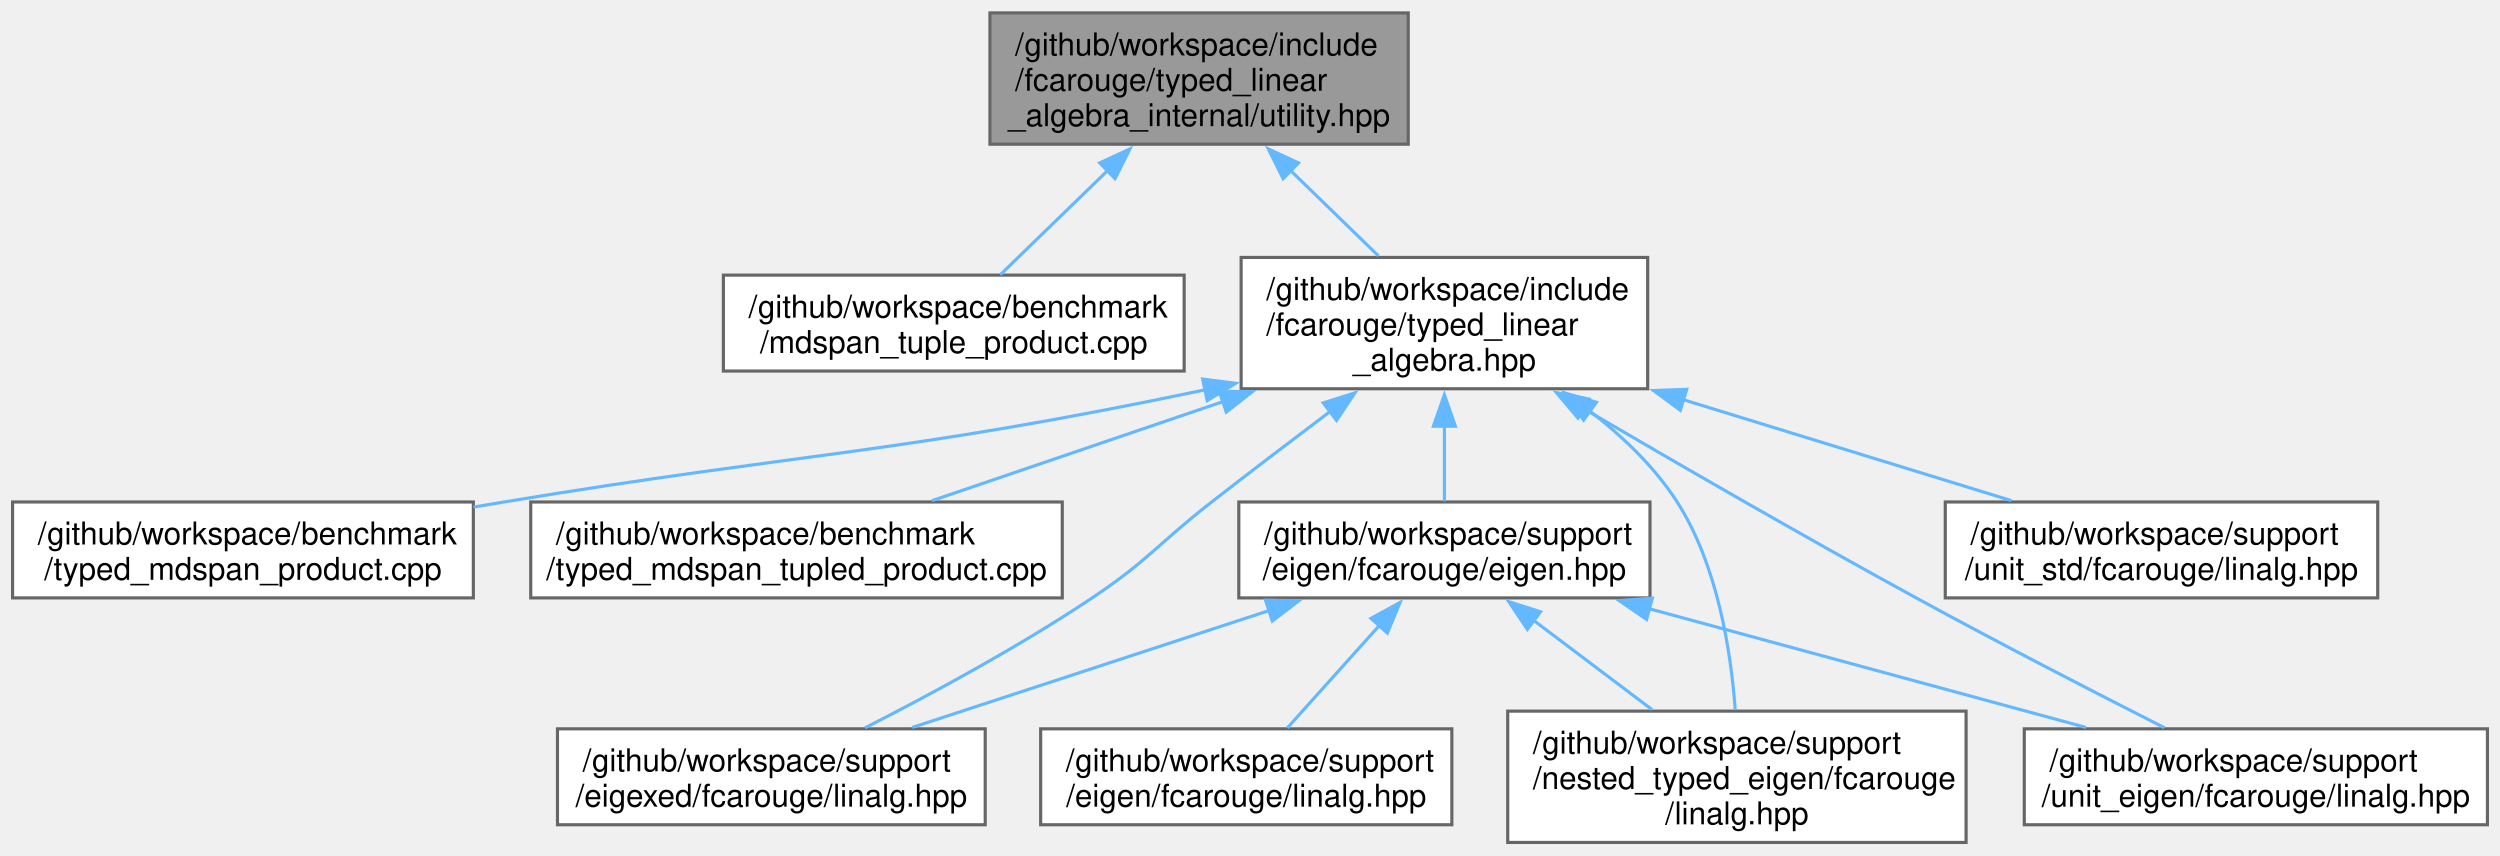
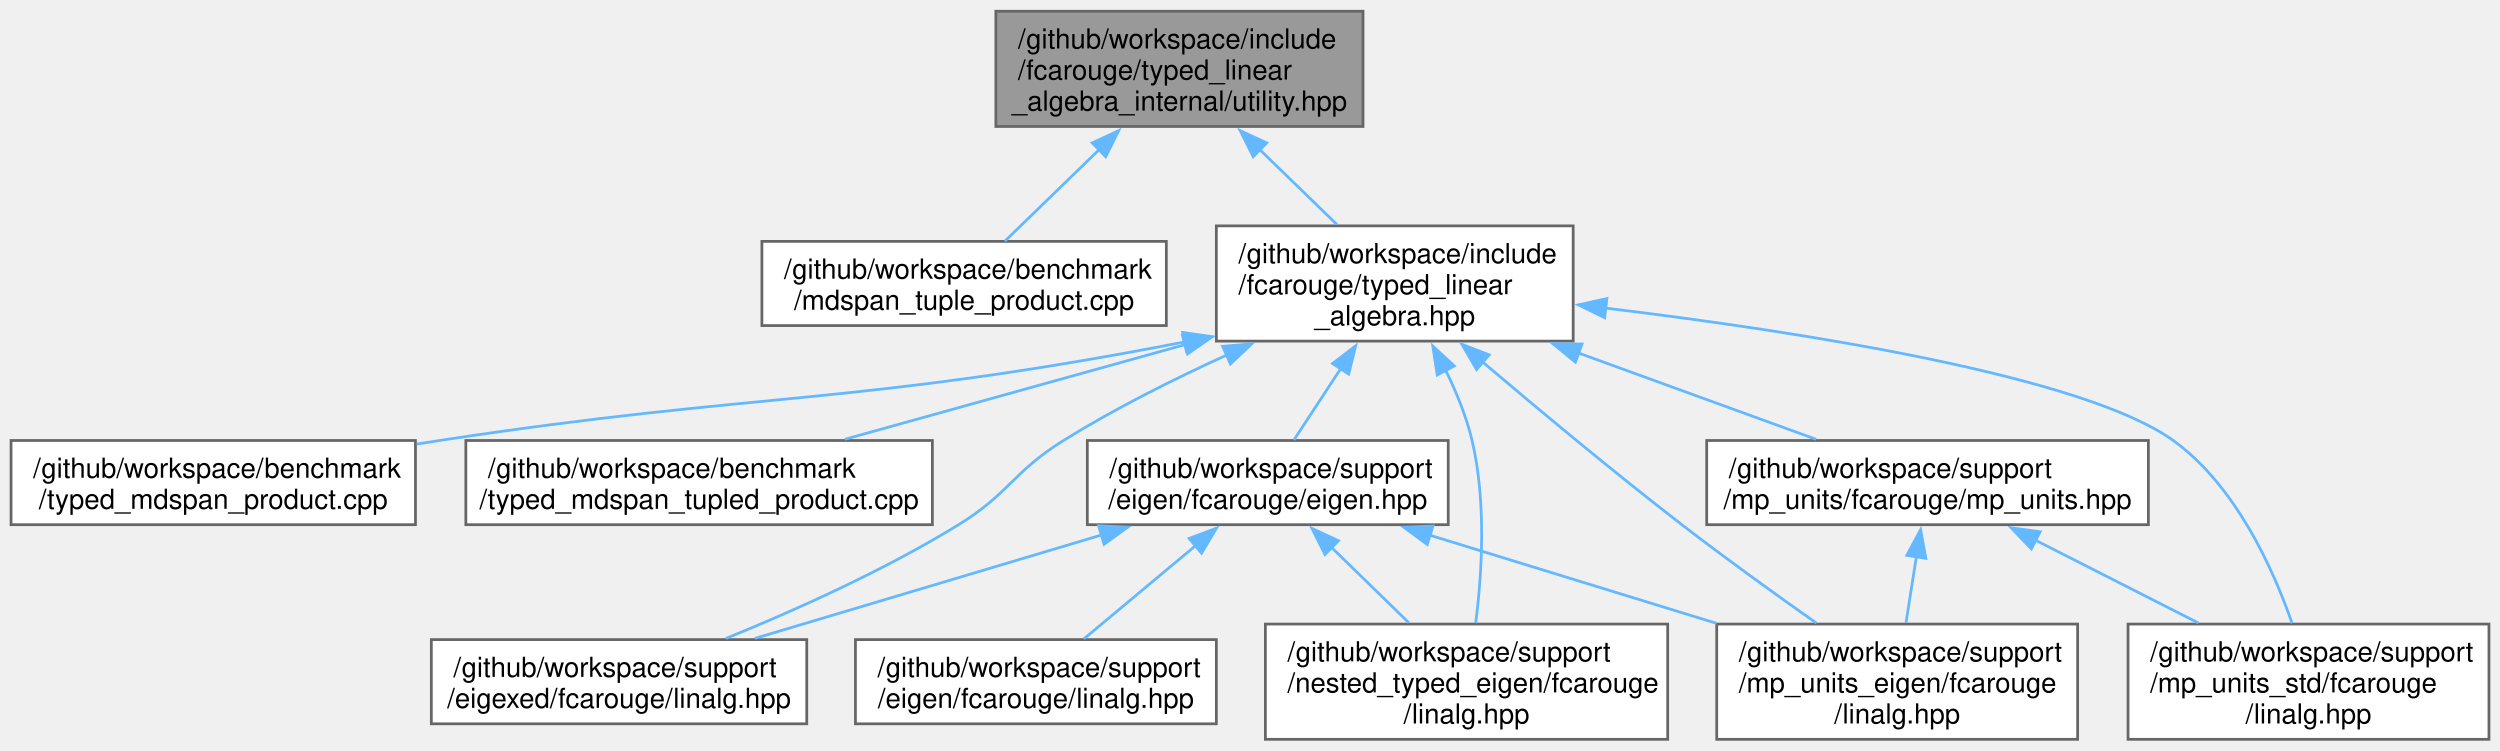
- <svg xmlns="http://www.w3.org/2000/svg" xmlns:xlink="http://www.w3.org/1999/xlink" width="795pt" height="272pt" viewBox="0.00 0.00 794.88 271.75">
+ <svg xmlns="http://www.w3.org/2000/svg" xmlns:xlink="http://www.w3.org/1999/xlink" width="906pt" height="272pt" viewBox="0.00 0.00 905.62 271.75">
  <g id="graph0" class="graph" transform="scale(1 1) rotate(0) translate(4 267.75)">
    <g id="Node000001" class="node">
      <g id="a_Node000001">
        <a xlink:title=" ">
-           <polygon fill="#999999" stroke="#666666" points="443.75,-263.75 310.75,-263.75 310.75,-222 443.75,-222 443.75,-263.75" />
-           <text text-anchor="start" x="318.75" y="-250.25" font-family="Helvetica,sans-Serif" font-size="10.00">/github/workspace/include</text>
-           <text text-anchor="start" x="318.75" y="-239" font-family="Helvetica,sans-Serif" font-size="10.00">/fcarouge/typed_linear</text>
-           <text text-anchor="middle" x="377.25" y="-227.75" font-family="Helvetica,sans-Serif" font-size="10.00">_algebra_internal/utility.hpp</text>
+           <polygon fill="#999999" stroke="#666666" points="489.75,-263.75 356.75,-263.75 356.75,-222 489.75,-222 489.75,-263.75" />
+           <text text-anchor="start" x="364.75" y="-250.25" font-family="Helvetica,sans-Serif" font-size="10.00">/github/workspace/include</text>
+           <text text-anchor="start" x="364.75" y="-239" font-family="Helvetica,sans-Serif" font-size="10.00">/fcarouge/typed_linear</text>
+           <text text-anchor="middle" x="423.25" y="-227.75" font-family="Helvetica,sans-Serif" font-size="10.00">_algebra_internal/utility.hpp</text>
        </a>
      </g>
    </g>
    <g id="Node000002" class="node">
      <g id="a_Node000002">
        <a xlink:href="mdspan__tuple__product_8cpp.xhtml" target="_top" xlink:title=" ">
-           <polygon fill="white" stroke="#666666" points="372.5,-180.38 226,-180.38 226,-149.88 372.5,-149.88 372.5,-180.38" />
-           <text text-anchor="start" x="234" y="-166.88" font-family="Helvetica,sans-Serif" font-size="10.00">/github/workspace/benchmark</text>
-           <text text-anchor="middle" x="299.25" y="-155.62" font-family="Helvetica,sans-Serif" font-size="10.00">/mdspan_tuple_product.cpp</text>
+           <polygon fill="white" stroke="#666666" points="418.5,-180.38 272,-180.38 272,-149.88 418.5,-149.88 418.5,-180.38" />
+           <text text-anchor="start" x="280" y="-166.88" font-family="Helvetica,sans-Serif" font-size="10.00">/github/workspace/benchmark</text>
+           <text text-anchor="middle" x="345.25" y="-155.62" font-family="Helvetica,sans-Serif" font-size="10.00">/mdspan_tuple_product.cpp</text>
        </a>
      </g>
    </g>
    <g id="edge1_Node000001_Node000002" class="edge">
      <g id="a_edge1_Node000001_Node000002">
        <a xlink:title=" ">
-           <path fill="none" stroke="#63b8ff" d="M348.17,-213.63C336.54,-202.34 323.66,-189.83 314.03,-180.48" />
-           <polygon fill="#63b8ff" stroke="#63b8ff" points="345.65,-216.06 355.26,-220.52 350.53,-211.04 345.65,-216.06" />
+           <path fill="none" stroke="#63b8ff" d="M394.17,-213.63C382.54,-202.34 369.66,-189.83 360.03,-180.48" />
+           <polygon fill="#63b8ff" stroke="#63b8ff" points="391.65,-216.06 401.26,-220.52 396.53,-211.04 391.65,-216.06" />
        </a>
      </g>
    </g>
    <g id="Node000003" class="node">
      <g id="a_Node000003">
        <a xlink:href="typed__linear__algebra_8hpp.xhtml" target="_top" xlink:title="Typed linear algebra implementation.">
-           <polygon fill="white" stroke="#666666" points="519.88,-186 390.62,-186 390.62,-144.25 519.88,-144.25 519.88,-186" />
-           <text text-anchor="start" x="398.62" y="-172.5" font-family="Helvetica,sans-Serif" font-size="10.00">/github/workspace/include</text>
-           <text text-anchor="start" x="398.62" y="-161.25" font-family="Helvetica,sans-Serif" font-size="10.00">/fcarouge/typed_linear</text>
-           <text text-anchor="middle" x="455.25" y="-150" font-family="Helvetica,sans-Serif" font-size="10.00">_algebra.hpp</text>
+           <polygon fill="white" stroke="#666666" points="565.88,-186 436.62,-186 436.62,-144.25 565.88,-144.25 565.88,-186" />
+           <text text-anchor="start" x="444.62" y="-172.5" font-family="Helvetica,sans-Serif" font-size="10.00">/github/workspace/include</text>
+           <text text-anchor="start" x="444.62" y="-161.25" font-family="Helvetica,sans-Serif" font-size="10.00">/fcarouge/typed_linear</text>
+           <text text-anchor="middle" x="501.25" y="-150" font-family="Helvetica,sans-Serif" font-size="10.00">_algebra.hpp</text>
        </a>
      </g>
    </g>
    <g id="edge2_Node000001_Node000003" class="edge">
      <g id="a_edge2_Node000001_Node000003">
        <a xlink:title=" ">
-           <path fill="none" stroke="#63b8ff" d="M406.38,-213.59C415.65,-204.59 425.71,-194.81 434.29,-186.48" />
-           <polygon fill="#63b8ff" stroke="#63b8ff" points="403.97,-211.04 399.24,-220.52 408.85,-216.06 403.97,-211.04" />
+           <path fill="none" stroke="#63b8ff" d="M452.38,-213.59C461.65,-204.59 471.71,-194.81 480.29,-186.48" />
+           <polygon fill="#63b8ff" stroke="#63b8ff" points="449.97,-211.04 445.24,-220.52 454.85,-216.06 449.97,-211.04" />
        </a>
      </g>
    </g>
    <g id="Node000004" class="node">
      <g id="a_Node000004">
        <a xlink:href="typed__mdspan__product_8cpp.xhtml" target="_top" xlink:title=" ">
          <polygon fill="white" stroke="#666666" points="146.5,-108.25 0,-108.25 0,-77.75 146.5,-77.75 146.5,-108.25" />
          <text text-anchor="start" x="8" y="-94.75" font-family="Helvetica,sans-Serif" font-size="10.00">/github/workspace/benchmark</text>
          <text text-anchor="middle" x="73.25" y="-83.5" font-family="Helvetica,sans-Serif" font-size="10.00">/typed_mdspan_product.cpp</text>
        </a>
      </g>
    </g>
    <g id="edge3_Node000003_Node000004" class="edge">
      <g id="a_edge3_Node000003_Node000004">
        <a xlink:title=" ">
-           <path fill="none" stroke="#63b8ff" d="M379.26,-143.93C280.29,-123.19 252.65,-124.24 156.25,-108.25 153.08,-107.72 149.84,-107.18 146.56,-106.63" />
-           <polygon fill="#63b8ff" stroke="#63b8ff" points="378.38,-147.33 388.89,-145.98 379.83,-140.48 378.38,-147.33" />
+           <path fill="none" stroke="#63b8ff" d="M425.32,-144C305.72,-120.73 272.26,-126.15 155.25,-108.25 152.54,-107.83 149.77,-107.4 146.98,-106.96" />
+           <polygon fill="#63b8ff" stroke="#63b8ff" points="424.42,-147.39 434.91,-145.9 425.77,-140.53 424.42,-147.39" />
        </a>
      </g>
    </g>
    <g id="Node000005" class="node">
      <g id="a_Node000005">
        <a xlink:href="typed__mdspan__tupled__product_8cpp.xhtml" target="_top" xlink:title=" ">
          <polygon fill="white" stroke="#666666" points="333.75,-108.25 164.75,-108.25 164.75,-77.75 333.75,-77.75 333.75,-108.25" />
          <text text-anchor="start" x="172.75" y="-94.75" font-family="Helvetica,sans-Serif" font-size="10.00">/github/workspace/benchmark</text>
          <text text-anchor="middle" x="249.25" y="-83.5" font-family="Helvetica,sans-Serif" font-size="10.00">/typed_mdspan_tupled_product.cpp</text>
        </a>
      </g>
    </g>
    <g id="edge4_Node000003_Node000005" class="edge">
      <g id="a_edge4_Node000003_Node000005">
        <a xlink:title=" ">
-           <path fill="none" stroke="#63b8ff" d="M384.99,-140.21C354.24,-129.74 319.15,-117.79 292.34,-108.67" />
-           <polygon fill="#63b8ff" stroke="#63b8ff" points="383.64,-143.44 394.23,-143.35 385.89,-136.82 383.64,-143.44" />
+           <path fill="none" stroke="#63b8ff" d="M425.36,-143.01C385.56,-131.93 337.79,-118.64 302.05,-108.69" />
+           <polygon fill="#63b8ff" stroke="#63b8ff" points="424.32,-146.35 434.9,-145.66 426.2,-139.61 424.32,-146.35" />
        </a>
      </g>
    </g>
    <g id="Node000006" class="node">
      <g id="a_Node000006">
        <a xlink:href="eigen_8hpp.xhtml" target="_top" xlink:title="Linear algebra facade for Eigen3 third party implementation.">
          <polygon fill="white" stroke="#666666" points="520.62,-108.25 389.88,-108.25 389.88,-77.75 520.62,-77.75 520.62,-108.25" />
          <text text-anchor="start" x="397.88" y="-94.75" font-family="Helvetica,sans-Serif" font-size="10.00">/github/workspace/support</text>
          <text text-anchor="middle" x="455.25" y="-83.5" font-family="Helvetica,sans-Serif" font-size="10.00">/eigen/fcarouge/eigen.hpp</text>
        </a>
      </g>
    </g>
    <g id="edge5_Node000003_Node000006" class="edge">
      <g id="a_edge5_Node000003_Node000006">
        <a xlink:title=" ">
-           <path fill="none" stroke="#63b8ff" d="M455.25,-132.38C455.25,-124.02 455.25,-115.4 455.25,-108.45" />
-           <polygon fill="#63b8ff" stroke="#63b8ff" points="451.75,-132.33 455.25,-142.33 458.75,-132.33 451.75,-132.33" />
+           <path fill="none" stroke="#63b8ff" d="M481.75,-134.4C475.86,-125.42 469.65,-115.96 464.73,-108.45" />
+           <polygon fill="#63b8ff" stroke="#63b8ff" points="478.7,-136.13 487.11,-142.58 484.56,-132.3 478.7,-136.13" />
        </a>
      </g>
    </g>
    <g id="Node000008" class="node">
      <g id="a_Node000008">
        <a xlink:href="eigexed_2fcarouge_2linalg_8hpp.xhtml" target="_top" xlink:title="Scalar type linear algebra with Eigen implementation.">
-           <polygon fill="white" stroke="#666666" points="309.25,-36.12 173.25,-36.12 173.25,-5.62 309.25,-5.62 309.25,-36.12" />
-           <text text-anchor="start" x="181.25" y="-22.62" font-family="Helvetica,sans-Serif" font-size="10.00">/github/workspace/support</text>
-           <text text-anchor="middle" x="241.25" y="-11.38" font-family="Helvetica,sans-Serif" font-size="10.00">/eigexed/fcarouge/linalg.hpp</text>
+           <polygon fill="white" stroke="#666666" points="288.25,-36.12 152.25,-36.12 152.25,-5.62 288.25,-5.62 288.25,-36.12" />
+           <text text-anchor="start" x="160.25" y="-22.62" font-family="Helvetica,sans-Serif" font-size="10.00">/github/workspace/support</text>
+           <text text-anchor="middle" x="220.25" y="-11.38" font-family="Helvetica,sans-Serif" font-size="10.00">/eigexed/fcarouge/linalg.hpp</text>
        </a>
      </g>
    </g>
    <g id="edge10_Node000003_Node000008" class="edge">
      <g id="a_edge10_Node000003_Node000008">
        <a xlink:title=" ">
-           <path fill="none" stroke="#63b8ff" d="M419.11,-137.17C407.02,-128.06 393.5,-117.79 381.25,-108.25 364.16,-94.95 361.26,-89.78 343.25,-77.75 319.91,-62.16 291.84,-47.03 271.07,-36.45" />
-           <polygon fill="#63b8ff" stroke="#63b8ff" points="416.73,-139.76 426.83,-142.97 420.94,-134.17 416.73,-139.76" />
+           <path fill="none" stroke="#63b8ff" d="M440.52,-139.28C421.07,-130.43 399.78,-119.77 381.25,-108.25 362.86,-96.82 361.7,-89.09 343.25,-77.75 316.38,-61.22 283.79,-46.64 258.91,-36.52" />
+           <polygon fill="#63b8ff" stroke="#63b8ff" points="438.87,-142.37 449.43,-143.26 441.72,-135.98 438.87,-142.37" />
        </a>
      </g>
    </g>
    <g id="Node000009" class="node">
      <g id="a_Node000009">
-         <a xlink:href="nested__typed__eigen_2fcarouge_2linalg_8hpp.xhtml" target="_top" xlink:title="Scalar type nested linear algebra with Eigen implementation.">
-           <polygon fill="white" stroke="#666666" points="621.12,-41.75 475.38,-41.75 475.38,0 621.12,0 621.12,-41.75" />
-           <text text-anchor="start" x="483.38" y="-28.25" font-family="Helvetica,sans-Serif" font-size="10.00">/github/workspace/support</text>
-           <text text-anchor="start" x="483.38" y="-17" font-family="Helvetica,sans-Serif" font-size="10.00">/nested_typed_eigen/fcarouge</text>
-           <text text-anchor="middle" x="548.25" y="-5.75" font-family="Helvetica,sans-Serif" font-size="10.00">/linalg.hpp</text>
-         </a>
-       </g>
-     </g>
-     <g id="edge11_Node000003_Node000009" class="edge">
-       <g id="a_edge11_Node000003_Node000009">
-         <a xlink:title=" ">
-           <path fill="none" stroke="#63b8ff" d="M501.47,-137.17C511.97,-129.08 522.12,-119.36 529.25,-108.25 542.1,-88.22 546.35,-60.78 547.71,-42.25" />
-           <polygon fill="#63b8ff" stroke="#63b8ff" points="499.5,-134.28 493.43,-142.96 503.59,-139.95 499.5,-134.28" />
+         <a xlink:href="mp__units__eigen_2fcarouge_2linalg_8hpp.xhtml" target="_top" xlink:title="Indexed-based linear algebra with mp-units with Eigen implementations.">
+           <polygon fill="white" stroke="#666666" points="748.62,-41.75 617.88,-41.75 617.88,0 748.62,0 748.62,-41.75" />
+           <text text-anchor="start" x="625.88" y="-28.25" font-family="Helvetica,sans-Serif" font-size="10.00">/github/workspace/support</text>
+           <text text-anchor="start" x="625.88" y="-17" font-family="Helvetica,sans-Serif" font-size="10.00">/mp_units_eigen/fcarouge</text>
+           <text text-anchor="middle" x="683.25" y="-5.75" font-family="Helvetica,sans-Serif" font-size="10.00">/linalg.hpp</text>
+         </a>
+       </g>
+     </g>
+     <g id="edge14_Node000003_Node000009" class="edge">
+       <g id="a_edge14_Node000003_Node000009">
+         <a xlink:title=" ">
+           <path fill="none" stroke="#63b8ff" d="M532.96,-136.78C553.32,-119.49 580.49,-96.86 605.25,-77.75 621.07,-65.54 639.2,-52.5 654,-42.09" />
+           <polygon fill="#63b8ff" stroke="#63b8ff" points="530.89,-133.95 525.56,-143.1 535.44,-139.28 530.89,-133.95" />
        </a>
      </g>
    </g>
    <g id="Node000010" class="node">
      <g id="a_Node000010">
-         <a xlink:href="unit__eigen_2fcarouge_2linalg_8hpp.xhtml" target="_top" xlink:title="Indexed-based linear algebra with mp-units with Eigen implementations.">
-           <polygon fill="white" stroke="#666666" points="786.88,-36.12 639.62,-36.12 639.62,-5.62 786.88,-5.62 786.88,-36.12" />
-           <text text-anchor="start" x="647.62" y="-22.62" font-family="Helvetica,sans-Serif" font-size="10.00">/github/workspace/support</text>
-           <text text-anchor="middle" x="713.25" y="-11.38" font-family="Helvetica,sans-Serif" font-size="10.00">/unit_eigen/fcarouge/linalg.hpp</text>
-         </a>
-       </g>
-     </g>
-     <g id="edge12_Node000003_Node000010" class="edge">
-       <g id="a_edge12_Node000003_Node000010">
-         <a xlink:title=" ">
-           <path fill="none" stroke="#63b8ff" d="M499.22,-138.11C528.96,-120.69 569.23,-97.42 605.25,-77.75 631.74,-63.28 662.34,-47.54 684.18,-36.47" />
-           <polygon fill="#63b8ff" stroke="#63b8ff" points="497.71,-134.94 490.86,-143.02 501.26,-140.97 497.71,-134.94" />
+         <a xlink:href="nested__typed__eigen_2fcarouge_2linalg_8hpp.xhtml" target="_top" xlink:title="Scalar type nested linear algebra with Eigen implementation.">
+           <polygon fill="white" stroke="#666666" points="600.12,-41.75 454.38,-41.75 454.38,0 600.12,0 600.12,-41.75" />
+           <text text-anchor="start" x="462.38" y="-28.25" font-family="Helvetica,sans-Serif" font-size="10.00">/github/workspace/support</text>
+           <text text-anchor="start" x="462.38" y="-17" font-family="Helvetica,sans-Serif" font-size="10.00">/nested_typed_eigen/fcarouge</text>
+           <text text-anchor="middle" x="527.25" y="-5.75" font-family="Helvetica,sans-Serif" font-size="10.00">/linalg.hpp</text>
+         </a>
+       </g>
+     </g>
+     <g id="edge16_Node000003_Node000010" class="edge">
+       <g id="a_edge16_Node000003_Node000010">
+         <a xlink:title=" ">
+           <path fill="none" stroke="#63b8ff" d="M519.63,-133.79C523.59,-125.76 527.2,-116.91 529.25,-108.25 534.5,-86.06 532.81,-59.77 530.57,-42.07" />
+           <polygon fill="#63b8ff" stroke="#63b8ff" points="516.63,-131.97 515.03,-142.45 522.81,-135.26 516.63,-131.97" />
        </a>
      </g>
    </g>
    <g id="Node000011" class="node">
      <g id="a_Node000011">
-         <a xlink:href="unit__std_2fcarouge_2linalg_8hpp.xhtml" target="_top" xlink:title="Indexed-based linear algebra with mp-units with Eigen implementations.">
-           <polygon fill="white" stroke="#666666" points="752,-108.25 614.5,-108.25 614.5,-77.75 752,-77.75 752,-108.25" />
-           <text text-anchor="start" x="622.5" y="-94.75" font-family="Helvetica,sans-Serif" font-size="10.00">/github/workspace/support</text>
-           <text text-anchor="middle" x="683.25" y="-83.5" font-family="Helvetica,sans-Serif" font-size="10.00">/unit_std/fcarouge/linalg.hpp</text>
-         </a>
-       </g>
-     </g>
-     <g id="edge13_Node000003_Node000011" class="edge">
-       <g id="a_edge13_Node000003_Node000011">
-         <a xlink:title=" ">
-           <path fill="none" stroke="#63b8ff" d="M531.26,-140.75C565.7,-130.15 605.36,-117.96 635.53,-108.68" />
-           <polygon fill="#63b8ff" stroke="#63b8ff" points="530.26,-137.39 521.73,-143.68 532.31,-144.08 530.26,-137.39" />
+         <a xlink:href="mp__units_8hpp.xhtml" target="_top" xlink:title="Quantities and units facade for mp-units third party implementation.">
+           <polygon fill="white" stroke="#666666" points="774.25,-108.25 614.25,-108.25 614.25,-77.75 774.25,-77.75 774.25,-108.25" />
+           <text text-anchor="start" x="622.25" y="-94.75" font-family="Helvetica,sans-Serif" font-size="10.00">/github/workspace/support</text>
+           <text text-anchor="middle" x="694.25" y="-83.5" font-family="Helvetica,sans-Serif" font-size="10.00">/mp_units/fcarouge/mp_units.hpp</text>
+         </a>
+       </g>
+     </g>
+     <g id="edge11_Node000003_Node000011" class="edge">
+       <g id="a_edge11_Node000003_Node000011">
+         <a xlink:title=" ">
+           <path fill="none" stroke="#63b8ff" d="M567.83,-139.93C596.46,-129.53 628.98,-117.71 653.88,-108.67" />
+           <polygon fill="#63b8ff" stroke="#63b8ff" points="566.7,-136.62 558.5,-143.33 569.09,-143.2 566.7,-136.62" />
+         </a>
+       </g>
+     </g>
+     <g id="Node000012" class="node">
+       <g id="a_Node000012">
+         <a xlink:href="mp__units__std_2fcarouge_2linalg_8hpp.xhtml" target="_top" xlink:title="Indexed-based linear algebra with mp-units with Eigen implementations.">
+           <polygon fill="white" stroke="#666666" points="897.62,-41.75 766.88,-41.75 766.88,0 897.62,0 897.62,-41.75" />
+           <text text-anchor="start" x="774.88" y="-28.25" font-family="Helvetica,sans-Serif" font-size="10.00">/github/workspace/support</text>
+           <text text-anchor="start" x="774.88" y="-17" font-family="Helvetica,sans-Serif" font-size="10.00">/mp_units_std/fcarouge</text>
+           <text text-anchor="middle" x="832.25" y="-5.75" font-family="Helvetica,sans-Serif" font-size="10.00">/linalg.hpp</text>
+         </a>
+       </g>
+     </g>
+     <g id="edge15_Node000003_Node000012" class="edge">
+       <g id="a_edge15_Node000003_Node000012">
+         <a xlink:title=" ">
+           <path fill="none" stroke="#63b8ff" d="M577.54,-156.22C649.49,-147.5 750.98,-131.54 783.25,-108.25 805.76,-92.01 819.34,-62.03 826.31,-42.02" />
+           <polygon fill="#63b8ff" stroke="#63b8ff" points="577.28,-152.72 567.76,-157.38 578.1,-159.67 577.28,-152.72" />
        </a>
      </g>
    </g>
    <g id="Node000007" class="node">
      <g id="a_Node000007">
        <a xlink:href="eigen_2fcarouge_2linalg_8hpp.xhtml" target="_top" xlink:title=" ">
-           <polygon fill="white" stroke="#666666" points="457.62,-36.12 326.88,-36.12 326.88,-5.62 457.62,-5.62 457.62,-36.12" />
-           <text text-anchor="start" x="334.88" y="-22.62" font-family="Helvetica,sans-Serif" font-size="10.00">/github/workspace/support</text>
-           <text text-anchor="middle" x="392.25" y="-11.38" font-family="Helvetica,sans-Serif" font-size="10.00">/eigen/fcarouge/linalg.hpp</text>
+           <polygon fill="white" stroke="#666666" points="436.62,-36.12 305.88,-36.12 305.88,-5.62 436.62,-5.62 436.62,-36.12" />
+           <text text-anchor="start" x="313.88" y="-22.62" font-family="Helvetica,sans-Serif" font-size="10.00">/github/workspace/support</text>
+           <text text-anchor="middle" x="371.25" y="-11.38" font-family="Helvetica,sans-Serif" font-size="10.00">/eigen/fcarouge/linalg.hpp</text>
        </a>
      </g>
    </g>
    <g id="edge6_Node000006_Node000007" class="edge">
      <g id="a_edge6_Node000006_Node000007">
        <a xlink:title=" ">
-           <path fill="none" stroke="#63b8ff" d="M434.55,-68.96C424.91,-58.23 413.73,-45.78 405.29,-36.39" />
-           <polygon fill="#63b8ff" stroke="#63b8ff" points="431.9,-71.24 441.18,-76.34 437.11,-66.57 431.9,-71.24" />
+           <path fill="none" stroke="#63b8ff" d="M429.19,-70.24C415.99,-59.23 400.34,-46.16 388.63,-36.39" />
+           <polygon fill="#63b8ff" stroke="#63b8ff" points="426.76,-72.78 436.68,-76.5 431.25,-67.4 426.76,-72.78" />
        </a>
      </g>
    </g>
    <g id="edge7_Node000006_Node000008" class="edge">
      <g id="a_edge7_Node000006_Node000008">
        <a xlink:title=" ">
-           <path fill="none" stroke="#63b8ff" d="M399.75,-73.81C364.38,-62.22 319.14,-47.4 286.05,-36.56" />
-           <polygon fill="#63b8ff" stroke="#63b8ff" points="398.36,-77.04 408.95,-76.83 400.54,-70.39 398.36,-77.04" />
+           <path fill="none" stroke="#63b8ff" d="M395.06,-74.04C356.1,-62.41 306.02,-47.47 269.45,-36.56" />
+           <polygon fill="#63b8ff" stroke="#63b8ff" points="393.95,-77.36 404.54,-76.87 395.95,-70.65 393.95,-77.36" />
        </a>
      </g>
    </g>
    <g id="edge8_Node000006_Node000009" class="edge">
      <g id="a_edge8_Node000006_Node000009">
        <a xlink:title=" ">
-           <path fill="none" stroke="#63b8ff" d="M483.63,-70.6C495.59,-61.58 509.44,-51.14 521.25,-42.24" />
-           <polygon fill="#63b8ff" stroke="#63b8ff" points="481.61,-67.74 475.73,-76.56 485.82,-73.33 481.61,-67.74" />
+           <path fill="none" stroke="#63b8ff" d="M513.94,-73.95C545.71,-64.18 585.04,-52.08 617.79,-42.01" />
+           <polygon fill="#63b8ff" stroke="#63b8ff" points="513.02,-70.57 504.49,-76.85 515.08,-77.26 513.02,-70.57" />
        </a>
      </g>
    </g>
    <g id="edge9_Node000006_Node000010" class="edge">
      <g id="a_edge9_Node000006_Node000010">
        <a xlink:title=" ">
-           <path fill="none" stroke="#63b8ff" d="M520.24,-74.34C563.16,-62.67 618.75,-47.56 659.24,-36.56" />
-           <polygon fill="#63b8ff" stroke="#63b8ff" points="519.53,-70.9 510.8,-76.9 521.36,-77.66 519.53,-70.9" />
+           <path fill="none" stroke="#63b8ff" d="M478.33,-69.52C487.33,-60.76 497.57,-50.79 506.34,-42.24" />
+           <polygon fill="#63b8ff" stroke="#63b8ff" points="475.97,-66.93 471.25,-76.41 480.86,-71.94 475.97,-66.93" />
+         </a>
+       </g>
+     </g>
+     <g id="edge12_Node000011_Node000009" class="edge">
+       <g id="a_edge12_Node000011_Node000009">
+         <a xlink:title=" ">
+           <path fill="none" stroke="#63b8ff" d="M690.21,-66.22C688.97,-58.31 687.62,-49.73 686.44,-42.24" />
+           <polygon fill="#63b8ff" stroke="#63b8ff" points="686.73,-66.64 691.74,-75.97 693.64,-65.55 686.73,-66.64" />
+         </a>
+       </g>
+     </g>
+     <g id="edge13_Node000011_Node000012" class="edge">
+       <g id="a_edge13_Node000011_Node000012">
+         <a xlink:title=" ">
+           <path fill="none" stroke="#63b8ff" d="M733.31,-72.15C751.78,-62.77 773.8,-51.58 792.37,-42.14" />
+           <polygon fill="#63b8ff" stroke="#63b8ff" points="731.86,-68.96 724.53,-76.61 735.03,-75.2 731.86,-68.96" />
        </a>
      </g>
    </g>
  </g>
</svg>
